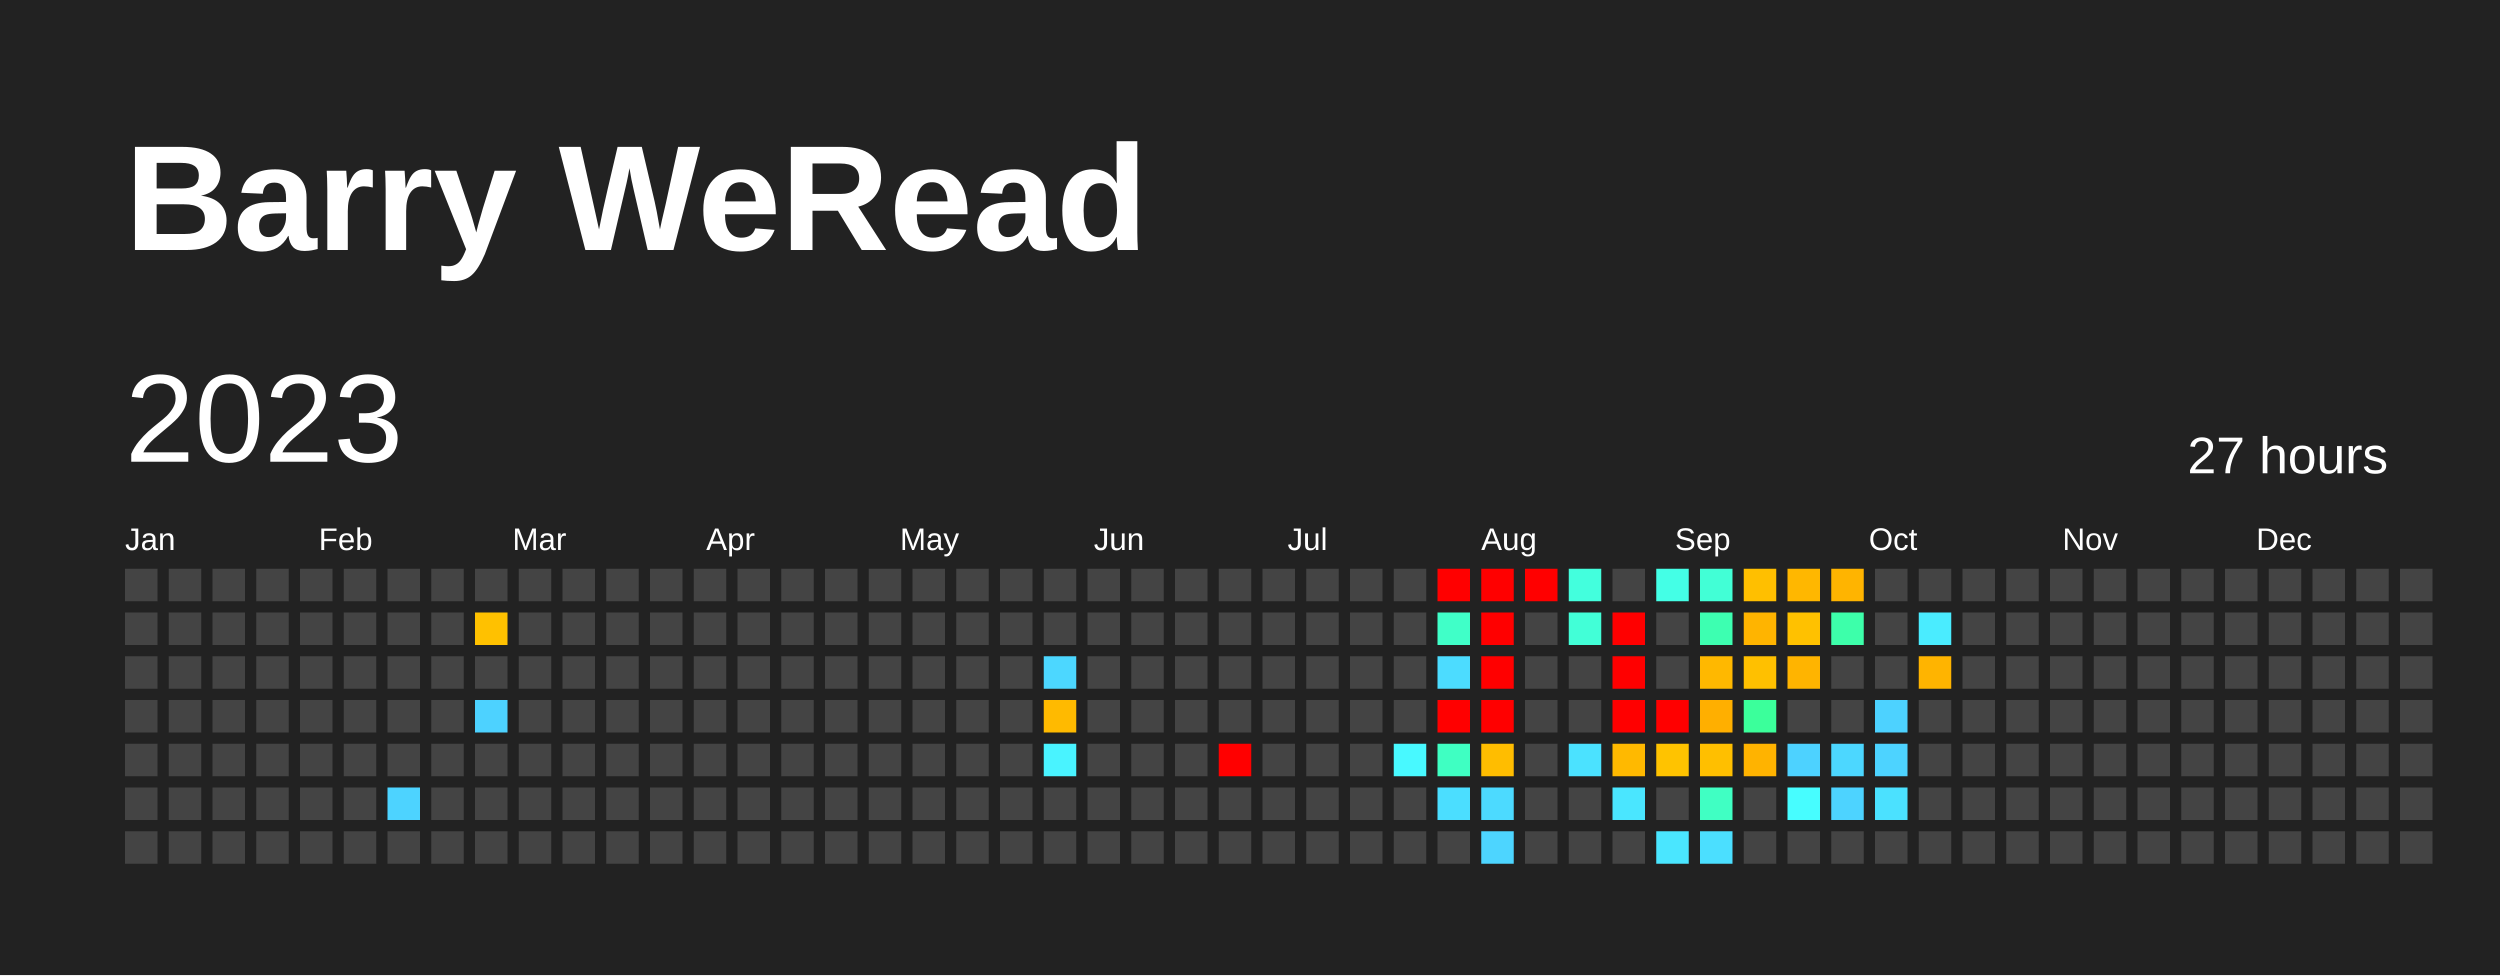
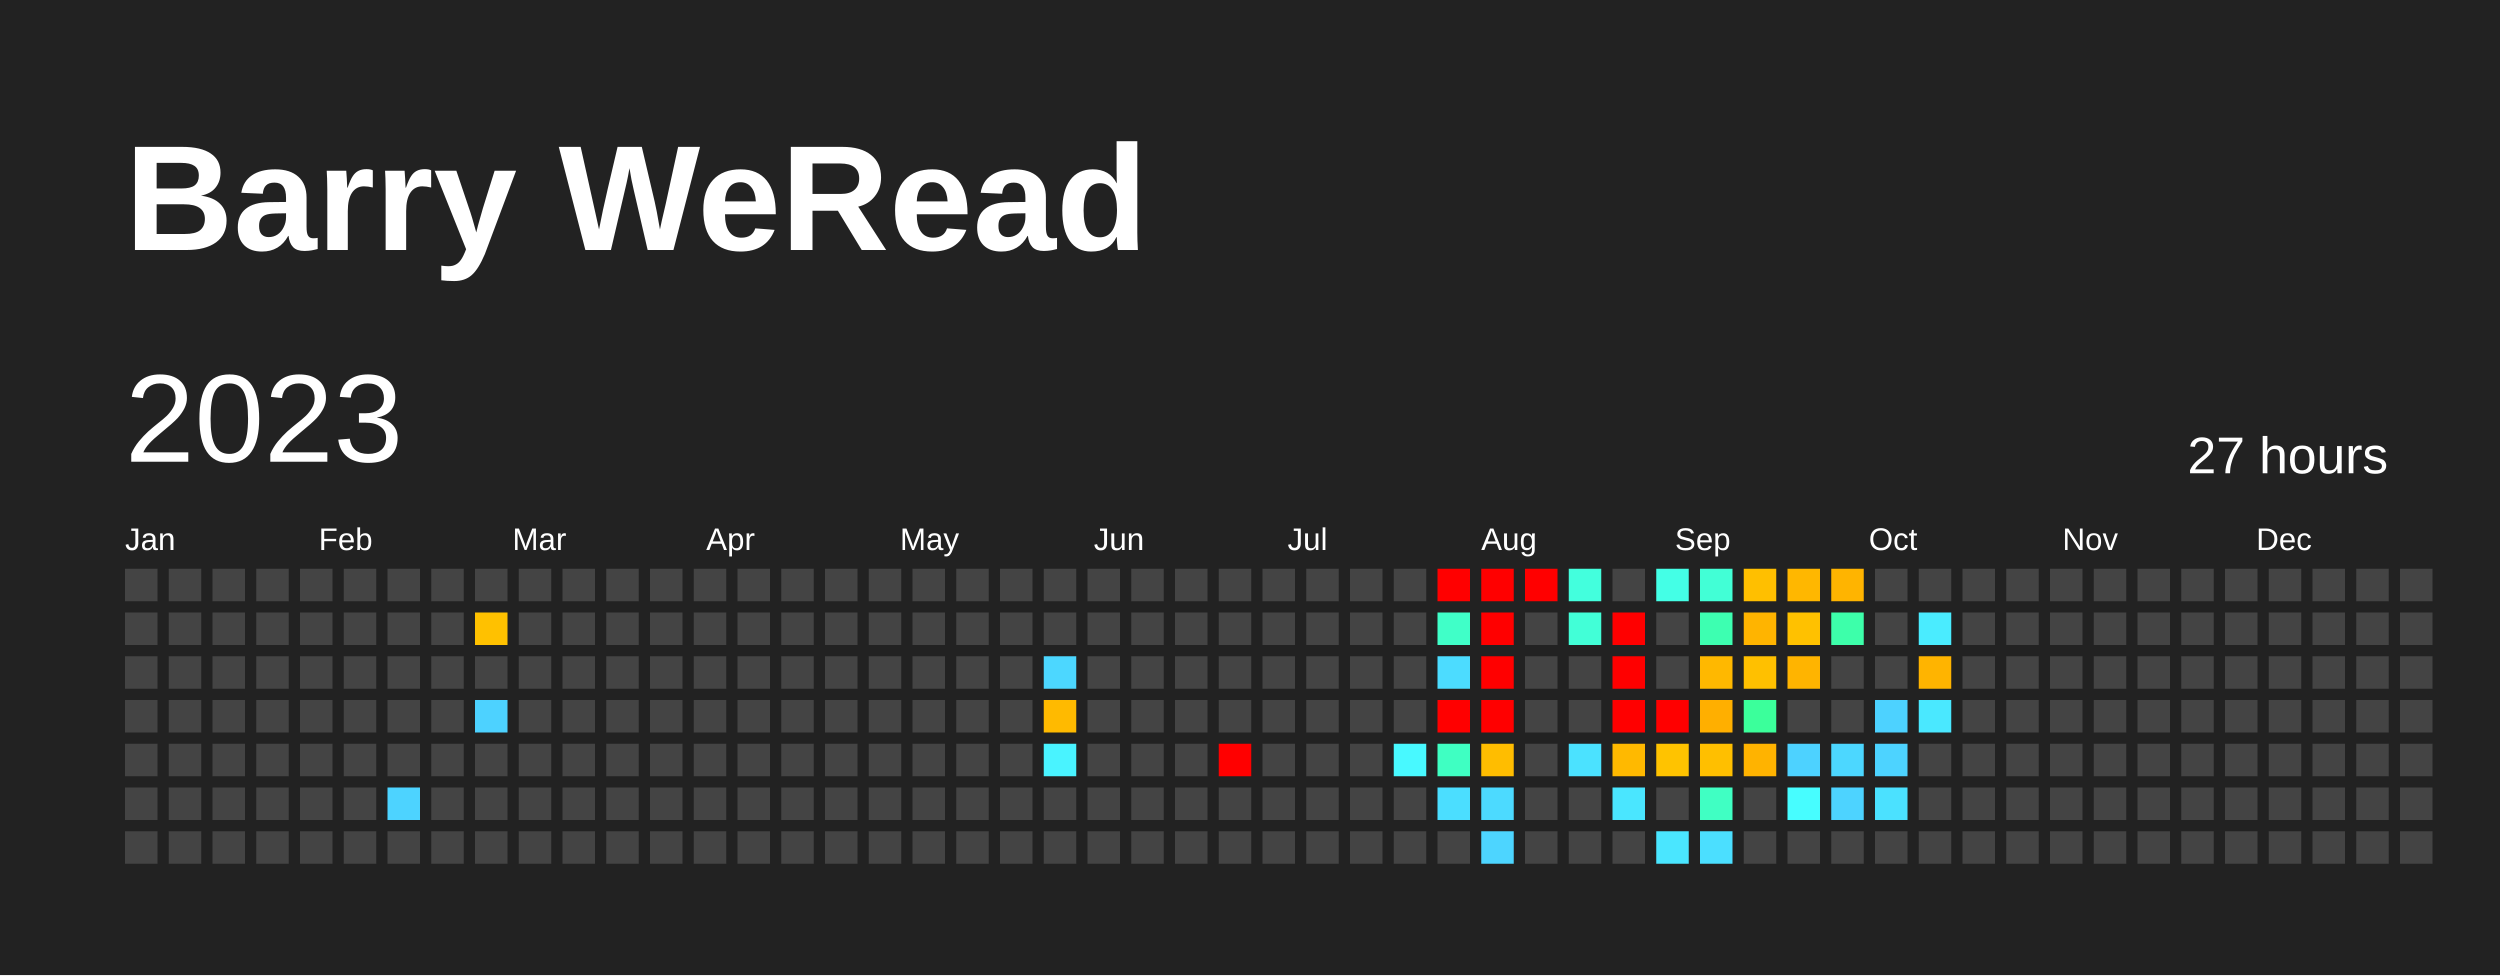
<svg xmlns="http://www.w3.org/2000/svg" baseProfile="full" height="78mm" version="1.1" viewBox="0,0,200,78" width="200mm">
  <defs />
  <rect fill="#222222" height="78" width="200" x="0" y="0" />
  <text fill="#FFFFFF" style="font-size:12px; font-family:Arial; font-weight:bold;" x="10" y="20">Barry WeRead</text>
  <text dominant-baseline="hanging" fill="#FFFFFF" style="font-size:10.0px; font-family:Arial;" x="10" y="30">2023</text>
  <text dominant-baseline="hanging" fill="#FFFFFF" style="font-size:4.125px; font-family:Arial;" x="175" y="35">27 hours</text>
  <text fill="#FFFFFF" style="font-size:2.5px; font-family:Arial" x="10.0" y="44">Jan</text>
  <text fill="#FFFFFF" style="font-size:2.5px; font-family:Arial" x="25.5" y="44">Feb</text>
  <text fill="#FFFFFF" style="font-size:2.5px; font-family:Arial" x="41.0" y="44">Mar</text>
  <text fill="#FFFFFF" style="font-size:2.5px; font-family:Arial" x="56.5" y="44">Apr</text>
  <text fill="#FFFFFF" style="font-size:2.5px; font-family:Arial" x="72.0" y="44">May</text>
  <text fill="#FFFFFF" style="font-size:2.5px; font-family:Arial" x="87.5" y="44">Jun</text>
  <text fill="#FFFFFF" style="font-size:2.5px; font-family:Arial" x="103.0" y="44">Jul</text>
  <text fill="#FFFFFF" style="font-size:2.5px; font-family:Arial" x="118.5" y="44">Aug</text>
  <text fill="#FFFFFF" style="font-size:2.5px; font-family:Arial" x="134.0" y="44">Sep</text>
  <text fill="#FFFFFF" style="font-size:2.5px; font-family:Arial" x="149.5" y="44">Oct</text>
  <text fill="#FFFFFF" style="font-size:2.5px; font-family:Arial" x="165.0" y="44">Nov</text>
  <text fill="#FFFFFF" style="font-size:2.5px; font-family:Arial" x="180.5" y="44">Dec</text>
  <rect fill="#444444" height="2.6" width="2.6" x="10.0" y="45.5" />
  <rect fill="#444444" height="2.6" width="2.6" x="10.0" y="49.0" />
  <rect fill="#444444" height="2.6" width="2.6" x="10.0" y="52.5" />
  <rect fill="#444444" height="2.6" width="2.6" x="10.0" y="56.0" />
  <rect fill="#444444" height="2.6" width="2.6" x="10.0" y="59.5" />
  <rect fill="#444444" height="2.6" width="2.6" x="10.0" y="63.0" />
  <rect fill="#444444" height="2.6" width="2.6" x="10.0" y="66.5" />
  <rect fill="#444444" height="2.6" width="2.6" x="13.5" y="45.5" />
  <rect fill="#444444" height="2.6" width="2.6" x="13.5" y="49.0" />
  <rect fill="#444444" height="2.6" width="2.6" x="13.5" y="52.5" />
  <rect fill="#444444" height="2.6" width="2.6" x="13.5" y="56.0" />
  <rect fill="#444444" height="2.6" width="2.6" x="13.5" y="59.5" />
  <rect fill="#444444" height="2.6" width="2.6" x="13.5" y="63.0" />
  <rect fill="#444444" height="2.6" width="2.6" x="13.5" y="66.5" />
  <rect fill="#444444" height="2.6" width="2.6" x="17.0" y="45.5" />
  <rect fill="#444444" height="2.6" width="2.6" x="17.0" y="49.0" />
  <rect fill="#444444" height="2.6" width="2.6" x="17.0" y="52.5" />
  <rect fill="#444444" height="2.6" width="2.6" x="17.0" y="56.0" />
  <rect fill="#444444" height="2.6" width="2.6" x="17.0" y="59.5" />
  <rect fill="#444444" height="2.6" width="2.6" x="17.0" y="63.0" />
  <rect fill="#444444" height="2.6" width="2.6" x="17.0" y="66.5" />
  <rect fill="#444444" height="2.6" width="2.6" x="20.5" y="45.5" />
  <rect fill="#444444" height="2.6" width="2.6" x="20.5" y="49.0" />
  <rect fill="#444444" height="2.6" width="2.6" x="20.5" y="52.5" />
  <rect fill="#444444" height="2.6" width="2.6" x="20.5" y="56.0" />
  <rect fill="#444444" height="2.6" width="2.6" x="20.5" y="59.5" />
  <rect fill="#444444" height="2.6" width="2.6" x="20.5" y="63.0" />
  <rect fill="#444444" height="2.6" width="2.6" x="20.5" y="66.5" />
  <rect fill="#444444" height="2.6" width="2.6" x="24.0" y="45.5" />
  <rect fill="#444444" height="2.6" width="2.6" x="24.0" y="49.0" />
  <rect fill="#444444" height="2.6" width="2.6" x="24.0" y="52.5" />
  <rect fill="#444444" height="2.6" width="2.6" x="24.0" y="56.0" />
  <rect fill="#444444" height="2.6" width="2.6" x="24.0" y="59.5" />
  <rect fill="#444444" height="2.6" width="2.6" x="24.0" y="63.0" />
  <rect fill="#444444" height="2.6" width="2.6" x="24.0" y="66.5" />
  <rect fill="#444444" height="2.6" width="2.6" x="27.5" y="45.5" />
  <rect fill="#444444" height="2.6" width="2.6" x="27.5" y="49.0" />
  <rect fill="#444444" height="2.6" width="2.6" x="27.5" y="52.5" />
  <rect fill="#444444" height="2.6" width="2.6" x="27.5" y="56.0" />
  <rect fill="#444444" height="2.6" width="2.6" x="27.5" y="59.5" />
  <rect fill="#444444" height="2.6" width="2.6" x="27.5" y="63.0" />
  <rect fill="#444444" height="2.6" width="2.6" x="27.5" y="66.5" />
  <rect fill="#444444" height="2.6" width="2.6" x="31.0" y="45.5" />
  <rect fill="#444444" height="2.6" width="2.6" x="31.0" y="49.0" />
  <rect fill="#444444" height="2.6" width="2.6" x="31.0" y="52.5" />
  <rect fill="#444444" height="2.6" width="2.6" x="31.0" y="56.0" />
  <rect fill="#444444" height="2.6" width="2.6" x="31.0" y="59.5" />
  <rect fill="#4dd3ff" height="2.6" width="2.6" x="31.0" y="63.0" />
  <rect fill="#444444" height="2.6" width="2.6" x="31.0" y="66.5" />
  <rect fill="#444444" height="2.6" width="2.6" x="34.5" y="45.5" />
  <rect fill="#444444" height="2.6" width="2.6" x="34.5" y="49.0" />
  <rect fill="#444444" height="2.6" width="2.6" x="34.5" y="52.5" />
  <rect fill="#444444" height="2.6" width="2.6" x="34.5" y="56.0" />
  <rect fill="#444444" height="2.6" width="2.6" x="34.5" y="59.5" />
  <rect fill="#444444" height="2.6" width="2.6" x="34.5" y="63.0" />
  <rect fill="#444444" height="2.6" width="2.6" x="34.5" y="66.5" />
  <rect fill="#444444" height="2.6" width="2.6" x="38.0" y="45.5" />
  <rect fill="#ffc100" height="2.6" width="2.6" x="38.0" y="49.0" />
  <rect fill="#444444" height="2.6" width="2.6" x="38.0" y="52.5" />
  <rect fill="#4dd2ff" height="2.6" width="2.6" x="38.0" y="56.0" />
  <rect fill="#444444" height="2.6" width="2.6" x="38.0" y="59.5" />
  <rect fill="#444444" height="2.6" width="2.6" x="38.0" y="63.0" />
  <rect fill="#444444" height="2.6" width="2.6" x="38.0" y="66.5" />
  <rect fill="#444444" height="2.6" width="2.6" x="41.5" y="45.5" />
  <rect fill="#444444" height="2.6" width="2.6" x="41.5" y="49.0" />
  <rect fill="#444444" height="2.6" width="2.6" x="41.5" y="52.5" />
  <rect fill="#444444" height="2.6" width="2.6" x="41.5" y="56.0" />
  <rect fill="#444444" height="2.6" width="2.6" x="41.5" y="59.5" />
  <rect fill="#444444" height="2.6" width="2.6" x="41.5" y="63.0" />
  <rect fill="#444444" height="2.6" width="2.6" x="41.5" y="66.5" />
  <rect fill="#444444" height="2.6" width="2.6" x="45.0" y="45.5" />
  <rect fill="#444444" height="2.6" width="2.6" x="45.0" y="49.0" />
  <rect fill="#444444" height="2.6" width="2.6" x="45.0" y="52.5" />
  <rect fill="#444444" height="2.6" width="2.6" x="45.0" y="56.0" />
  <rect fill="#444444" height="2.6" width="2.6" x="45.0" y="59.5" />
  <rect fill="#444444" height="2.6" width="2.6" x="45.0" y="63.0" />
  <rect fill="#444444" height="2.6" width="2.6" x="45.0" y="66.5" />
  <rect fill="#444444" height="2.6" width="2.6" x="48.5" y="45.5" />
  <rect fill="#444444" height="2.6" width="2.6" x="48.5" y="49.0" />
  <rect fill="#444444" height="2.6" width="2.6" x="48.5" y="52.5" />
  <rect fill="#444444" height="2.6" width="2.6" x="48.5" y="56.0" />
  <rect fill="#444444" height="2.6" width="2.6" x="48.5" y="59.5" />
  <rect fill="#444444" height="2.6" width="2.6" x="48.5" y="63.0" />
  <rect fill="#444444" height="2.6" width="2.6" x="48.5" y="66.5" />
  <rect fill="#444444" height="2.6" width="2.6" x="52.0" y="45.5" />
  <rect fill="#444444" height="2.6" width="2.6" x="52.0" y="49.0" />
  <rect fill="#444444" height="2.6" width="2.6" x="52.0" y="52.5" />
  <rect fill="#444444" height="2.6" width="2.6" x="52.0" y="56.0" />
  <rect fill="#444444" height="2.6" width="2.6" x="52.0" y="59.5" />
  <rect fill="#444444" height="2.6" width="2.6" x="52.0" y="63.0" />
  <rect fill="#444444" height="2.6" width="2.6" x="52.0" y="66.5" />
  <rect fill="#444444" height="2.6" width="2.6" x="55.5" y="45.5" />
  <rect fill="#444444" height="2.6" width="2.6" x="55.5" y="49.0" />
  <rect fill="#444444" height="2.6" width="2.6" x="55.5" y="52.5" />
  <rect fill="#444444" height="2.6" width="2.6" x="55.5" y="56.0" />
  <rect fill="#444444" height="2.6" width="2.6" x="55.5" y="59.5" />
  <rect fill="#444444" height="2.6" width="2.6" x="55.5" y="63.0" />
  <rect fill="#444444" height="2.6" width="2.6" x="55.5" y="66.5" />
  <rect fill="#444444" height="2.6" width="2.6" x="59.0" y="45.5" />
  <rect fill="#444444" height="2.6" width="2.6" x="59.0" y="49.0" />
  <rect fill="#444444" height="2.6" width="2.6" x="59.0" y="52.5" />
  <rect fill="#444444" height="2.6" width="2.6" x="59.0" y="56.0" />
  <rect fill="#444444" height="2.6" width="2.6" x="59.0" y="59.5" />
  <rect fill="#444444" height="2.6" width="2.6" x="59.0" y="63.0" />
  <rect fill="#444444" height="2.6" width="2.6" x="59.0" y="66.5" />
  <rect fill="#444444" height="2.6" width="2.6" x="62.5" y="45.5" />
  <rect fill="#444444" height="2.6" width="2.6" x="62.5" y="49.0" />
  <rect fill="#444444" height="2.6" width="2.6" x="62.5" y="52.5" />
  <rect fill="#444444" height="2.6" width="2.6" x="62.5" y="56.0" />
  <rect fill="#444444" height="2.6" width="2.6" x="62.5" y="59.5" />
  <rect fill="#444444" height="2.6" width="2.6" x="62.5" y="63.0" />
  <rect fill="#444444" height="2.6" width="2.6" x="62.5" y="66.5" />
  <rect fill="#444444" height="2.6" width="2.6" x="66.0" y="45.5" />
  <rect fill="#444444" height="2.6" width="2.6" x="66.0" y="49.0" />
  <rect fill="#444444" height="2.6" width="2.6" x="66.0" y="52.5" />
  <rect fill="#444444" height="2.6" width="2.6" x="66.0" y="56.0" />
  <rect fill="#444444" height="2.6" width="2.6" x="66.0" y="59.5" />
  <rect fill="#444444" height="2.6" width="2.6" x="66.0" y="63.0" />
  <rect fill="#444444" height="2.6" width="2.6" x="66.0" y="66.5" />
  <rect fill="#444444" height="2.6" width="2.6" x="69.5" y="45.5" />
  <rect fill="#444444" height="2.6" width="2.6" x="69.5" y="49.0" />
  <rect fill="#444444" height="2.6" width="2.6" x="69.5" y="52.5" />
  <rect fill="#444444" height="2.6" width="2.6" x="69.5" y="56.0" />
  <rect fill="#444444" height="2.6" width="2.6" x="69.5" y="59.5" />
  <rect fill="#444444" height="2.6" width="2.6" x="69.5" y="63.0" />
  <rect fill="#444444" height="2.6" width="2.6" x="69.5" y="66.5" />
  <rect fill="#444444" height="2.6" width="2.6" x="73.0" y="45.5" />
  <rect fill="#444444" height="2.6" width="2.6" x="73.0" y="49.0" />
  <rect fill="#444444" height="2.6" width="2.6" x="73.0" y="52.5" />
  <rect fill="#444444" height="2.6" width="2.6" x="73.0" y="56.0" />
  <rect fill="#444444" height="2.6" width="2.6" x="73.0" y="59.5" />
  <rect fill="#444444" height="2.6" width="2.6" x="73.0" y="63.0" />
  <rect fill="#444444" height="2.6" width="2.6" x="73.0" y="66.5" />
  <rect fill="#444444" height="2.6" width="2.6" x="76.5" y="45.5" />
  <rect fill="#444444" height="2.6" width="2.6" x="76.5" y="49.0" />
  <rect fill="#444444" height="2.6" width="2.6" x="76.5" y="52.5" />
  <rect fill="#444444" height="2.6" width="2.6" x="76.5" y="56.0" />
  <rect fill="#444444" height="2.6" width="2.6" x="76.5" y="59.5" />
  <rect fill="#444444" height="2.6" width="2.6" x="76.5" y="63.0" />
  <rect fill="#444444" height="2.6" width="2.6" x="76.5" y="66.5" />
  <rect fill="#444444" height="2.6" width="2.6" x="80.0" y="45.5" />
  <rect fill="#444444" height="2.6" width="2.6" x="80.0" y="49.0" />
  <rect fill="#444444" height="2.6" width="2.6" x="80.0" y="52.5" />
  <rect fill="#444444" height="2.6" width="2.6" x="80.0" y="56.0" />
  <rect fill="#444444" height="2.6" width="2.6" x="80.0" y="59.5" />
  <rect fill="#444444" height="2.6" width="2.6" x="80.0" y="63.0" />
  <rect fill="#444444" height="2.6" width="2.6" x="80.0" y="66.5" />
  <rect fill="#444444" height="2.6" width="2.6" x="83.5" y="45.5" />
  <rect fill="#444444" height="2.6" width="2.6" x="83.5" y="49.0" />
  <rect fill="#4cd7ff" height="2.6" width="2.6" x="83.5" y="52.5" />
  <rect fill="#ffba00" height="2.6" width="2.6" x="83.5" y="56.0" />
  <rect fill="#49f3ff" height="2.6" width="2.6" x="83.5" y="59.5" />
  <rect fill="#444444" height="2.6" width="2.6" x="83.5" y="63.0" />
  <rect fill="#444444" height="2.6" width="2.6" x="83.5" y="66.5" />
  <rect fill="#444444" height="2.6" width="2.6" x="87.0" y="45.5" />
  <rect fill="#444444" height="2.6" width="2.6" x="87.0" y="49.0" />
  <rect fill="#444444" height="2.6" width="2.6" x="87.0" y="52.5" />
  <rect fill="#444444" height="2.6" width="2.6" x="87.0" y="56.0" />
  <rect fill="#444444" height="2.6" width="2.6" x="87.0" y="59.5" />
  <rect fill="#444444" height="2.6" width="2.6" x="87.0" y="63.0" />
  <rect fill="#444444" height="2.6" width="2.6" x="87.0" y="66.5" />
  <rect fill="#444444" height="2.6" width="2.6" x="90.5" y="45.5" />
  <rect fill="#444444" height="2.6" width="2.6" x="90.5" y="49.0" />
  <rect fill="#444444" height="2.6" width="2.6" x="90.5" y="52.5" />
  <rect fill="#444444" height="2.6" width="2.6" x="90.5" y="56.0" />
  <rect fill="#444444" height="2.6" width="2.6" x="90.5" y="59.5" />
  <rect fill="#444444" height="2.6" width="2.6" x="90.5" y="63.0" />
  <rect fill="#444444" height="2.6" width="2.6" x="90.5" y="66.5" />
  <rect fill="#444444" height="2.6" width="2.6" x="94.0" y="45.5" />
  <rect fill="#444444" height="2.6" width="2.6" x="94.0" y="49.0" />
  <rect fill="#444444" height="2.6" width="2.6" x="94.0" y="52.5" />
  <rect fill="#444444" height="2.6" width="2.6" x="94.0" y="56.0" />
  <rect fill="#444444" height="2.6" width="2.6" x="94.0" y="59.5" />
  <rect fill="#444444" height="2.6" width="2.6" x="94.0" y="63.0" />
  <rect fill="#444444" height="2.6" width="2.6" x="94.0" y="66.5" />
  <rect fill="#444444" height="2.6" width="2.6" x="97.5" y="45.5" />
  <rect fill="#444444" height="2.6" width="2.6" x="97.5" y="49.0" />
  <rect fill="#444444" height="2.6" width="2.6" x="97.5" y="52.5" />
  <rect fill="#444444" height="2.6" width="2.6" x="97.5" y="56.0" />
  <rect fill="red" height="2.6" width="2.6" x="97.5" y="59.5" />
  <rect fill="#444444" height="2.6" width="2.6" x="97.5" y="63.0" />
  <rect fill="#444444" height="2.6" width="2.6" x="97.5" y="66.5" />
  <rect fill="#444444" height="2.6" width="2.6" x="101.0" y="45.5" />
  <rect fill="#444444" height="2.6" width="2.6" x="101.0" y="49.0" />
  <rect fill="#444444" height="2.6" width="2.6" x="101.0" y="52.5" />
  <rect fill="#444444" height="2.6" width="2.6" x="101.0" y="56.0" />
  <rect fill="#444444" height="2.6" width="2.6" x="101.0" y="59.5" />
  <rect fill="#444444" height="2.6" width="2.6" x="101.0" y="63.0" />
  <rect fill="#444444" height="2.6" width="2.6" x="101.0" y="66.5" />
  <rect fill="#444444" height="2.6" width="2.6" x="104.5" y="45.5" />
  <rect fill="#444444" height="2.6" width="2.6" x="104.5" y="49.0" />
  <rect fill="#444444" height="2.6" width="2.6" x="104.5" y="52.5" />
  <rect fill="#444444" height="2.6" width="2.6" x="104.5" y="56.0" />
  <rect fill="#444444" height="2.6" width="2.6" x="104.5" y="59.5" />
  <rect fill="#444444" height="2.6" width="2.6" x="104.5" y="63.0" />
  <rect fill="#444444" height="2.6" width="2.6" x="104.5" y="66.5" />
  <rect fill="#444444" height="2.6" width="2.6" x="108.0" y="45.5" />
  <rect fill="#444444" height="2.6" width="2.6" x="108.0" y="49.0" />
  <rect fill="#444444" height="2.6" width="2.6" x="108.0" y="52.5" />
  <rect fill="#444444" height="2.6" width="2.6" x="108.0" y="56.0" />
  <rect fill="#444444" height="2.6" width="2.6" x="108.0" y="59.5" />
  <rect fill="#444444" height="2.6" width="2.6" x="108.0" y="63.0" />
  <rect fill="#444444" height="2.6" width="2.6" x="108.0" y="66.5" />
  <rect fill="#444444" height="2.6" width="2.6" x="111.5" y="45.5" />
  <rect fill="#444444" height="2.6" width="2.6" x="111.5" y="49.0" />
  <rect fill="#444444" height="2.6" width="2.6" x="111.5" y="52.5" />
  <rect fill="#444444" height="2.6" width="2.6" x="111.5" y="56.0" />
  <rect fill="#48f9ff" height="2.6" width="2.6" x="111.5" y="59.5" />
  <rect fill="#444444" height="2.6" width="2.6" x="111.5" y="63.0" />
  <rect fill="#444444" height="2.6" width="2.6" x="111.5" y="66.5" />
  <rect fill="red" height="2.6" width="2.6" x="115.0" y="45.5" />
  <rect fill="#40ffc8" height="2.6" width="2.6" x="115.0" y="49.0" />
  <rect fill="#4cdcff" height="2.6" width="2.6" x="115.0" y="52.5" />
  <rect fill="red" height="2.6" width="2.6" x="115.0" y="56.0" />
  <rect fill="#3fffc2" height="2.6" width="2.6" x="115.0" y="59.5" />
  <rect fill="#4bdeff" height="2.6" width="2.6" x="115.0" y="63.0" />
  <rect fill="#444444" height="2.6" width="2.6" x="115.0" y="66.5" />
  <rect fill="red" height="2.6" width="2.6" x="118.5" y="45.5" />
  <rect fill="red" height="2.6" width="2.6" x="118.5" y="49.0" />
  <rect fill="red" height="2.6" width="2.6" x="118.5" y="52.5" />
  <rect fill="red" height="2.6" width="2.6" x="118.5" y="56.0" />
  <rect fill="#ffbd00" height="2.6" width="2.6" x="118.5" y="59.5" />
  <rect fill="#4cdaff" height="2.6" width="2.6" x="118.5" y="63.0" />
  <rect fill="#4dd5ff" height="2.6" width="2.6" x="118.5" y="66.5" />
  <rect fill="red" height="2.6" width="2.6" x="122.0" y="45.5" />
  <rect fill="#444444" height="2.6" width="2.6" x="122.0" y="49.0" />
  <rect fill="#444444" height="2.6" width="2.6" x="122.0" y="52.5" />
  <rect fill="#444444" height="2.6" width="2.6" x="122.0" y="56.0" />
  <rect fill="#444444" height="2.6" width="2.6" x="122.0" y="59.5" />
  <rect fill="#444444" height="2.6" width="2.6" x="122.0" y="63.0" />
  <rect fill="#444444" height="2.6" width="2.6" x="122.0" y="66.5" />
  <rect fill="#43ffdd" height="2.6" width="2.6" x="125.5" y="45.5" />
  <rect fill="#42ffd7" height="2.6" width="2.6" x="125.5" y="49.0" />
  <rect fill="#444444" height="2.6" width="2.6" x="125.5" y="52.5" />
  <rect fill="#444444" height="2.6" width="2.6" x="125.5" y="56.0" />
  <rect fill="#4be2ff" height="2.6" width="2.6" x="125.5" y="59.5" />
  <rect fill="#444444" height="2.6" width="2.6" x="125.5" y="63.0" />
  <rect fill="#444444" height="2.6" width="2.6" x="125.5" y="66.5" />
  <rect fill="#444444" height="2.6" width="2.6" x="129.0" y="45.5" />
  <rect fill="red" height="2.6" width="2.6" x="129.0" y="49.0" />
  <rect fill="red" height="2.6" width="2.6" x="129.0" y="52.5" />
  <rect fill="red" height="2.6" width="2.6" x="129.0" y="56.0" />
  <rect fill="#ffb900" height="2.6" width="2.6" x="129.0" y="59.5" />
  <rect fill="#4ae6ff" height="2.6" width="2.6" x="129.0" y="63.0" />
  <rect fill="#444444" height="2.6" width="2.6" x="129.0" y="66.5" />
  <rect fill="#44ffe6" height="2.6" width="2.6" x="132.5" y="45.5" />
  <rect fill="#444444" height="2.6" width="2.6" x="132.5" y="49.0" />
  <rect fill="#444444" height="2.6" width="2.6" x="132.5" y="52.5" />
  <rect fill="red" height="2.6" width="2.6" x="132.5" y="56.0" />
  <rect fill="#ffc300" height="2.6" width="2.6" x="132.5" y="59.5" />
  <rect fill="#444444" height="2.6" width="2.6" x="132.5" y="63.0" />
  <rect fill="#4ae6ff" height="2.6" width="2.6" x="132.5" y="66.5" />
  <rect fill="#42ffd6" height="2.6" width="2.6" x="136.0" y="45.5" />
  <rect fill="#3dffb1" height="2.6" width="2.6" x="136.0" y="49.0" />
  <rect fill="#ffb800" height="2.6" width="2.6" x="136.0" y="52.5" />
  <rect fill="#ffaf00" height="2.6" width="2.6" x="136.0" y="56.0" />
  <rect fill="#ffbf00" height="2.6" width="2.6" x="136.0" y="59.5" />
  <rect fill="#40ffc3" height="2.6" width="2.6" x="136.0" y="63.0" />
  <rect fill="#4bdfff" height="2.6" width="2.6" x="136.0" y="66.5" />
  <rect fill="#ffbf00" height="2.6" width="2.6" x="139.5" y="45.5" />
  <rect fill="#ffb400" height="2.6" width="2.6" x="139.5" y="49.0" />
  <rect fill="#ffc000" height="2.6" width="2.6" x="139.5" y="52.5" />
  <rect fill="#3bff9b" height="2.6" width="2.6" x="139.5" y="56.0" />
  <rect fill="#ffb300" height="2.6" width="2.6" x="139.5" y="59.5" />
  <rect fill="#444444" height="2.6" width="2.6" x="139.5" y="63.0" />
  <rect fill="#444444" height="2.6" width="2.6" x="139.5" y="66.5" />
  <rect fill="#ffb700" height="2.6" width="2.6" x="143.0" y="45.5" />
  <rect fill="#ffc100" height="2.6" width="2.6" x="143.0" y="49.0" />
  <rect fill="#ffb400" height="2.6" width="2.6" x="143.0" y="52.5" />
  <rect fill="#444444" height="2.6" width="2.6" x="143.0" y="56.0" />
  <rect fill="#4dd2ff" height="2.6" width="2.6" x="143.0" y="59.5" />
  <rect fill="#47fdff" height="2.6" width="2.6" x="143.0" y="63.0" />
  <rect fill="#444444" height="2.6" width="2.6" x="143.0" y="66.5" />
  <rect fill="#ffb400" height="2.6" width="2.6" x="146.5" y="45.5" />
  <rect fill="#3dffaa" height="2.6" width="2.6" x="146.5" y="49.0" />
  <rect fill="#444444" height="2.6" width="2.6" x="146.5" y="52.5" />
  <rect fill="#444444" height="2.6" width="2.6" x="146.5" y="56.0" />
  <rect fill="#4cd7ff" height="2.6" width="2.6" x="146.5" y="59.5" />
  <rect fill="#4dd3ff" height="2.6" width="2.6" x="146.5" y="63.0" />
  <rect fill="#444444" height="2.6" width="2.6" x="146.5" y="66.5" />
  <rect fill="#444444" height="2.6" width="2.6" x="150.0" y="45.5" />
  <rect fill="#444444" height="2.6" width="2.6" x="150.0" y="49.0" />
  <rect fill="#444444" height="2.6" width="2.6" x="150.0" y="52.5" />
  <rect fill="#4dd2ff" height="2.6" width="2.6" x="150.0" y="56.0" />
  <rect fill="#4dd3ff" height="2.6" width="2.6" x="150.0" y="59.5" />
  <rect fill="#4be1ff" height="2.6" width="2.6" x="150.0" y="63.0" />
  <rect fill="#444444" height="2.6" width="2.6" x="150.0" y="66.5" />
  <rect fill="#444444" height="2.6" width="2.6" x="153.5" y="45.5" />
  <rect fill="#4aecff" height="2.6" width="2.6" x="153.5" y="49.0" />
  <rect fill="#ffb400" height="2.6" width="2.6" x="153.5" y="52.5" />
-   <rect fill="#444444" height="2.6" width="2.6" x="153.5" y="56.0" />
+   <rect fill="#4ae8ff" height="2.6" width="2.6" x="153.5" y="56.0" />
  <rect fill="#444444" height="2.6" width="2.6" x="153.5" y="59.5" />
  <rect fill="#444444" height="2.6" width="2.6" x="153.5" y="63.0" />
  <rect fill="#444444" height="2.6" width="2.6" x="153.5" y="66.5" />
  <rect fill="#444444" height="2.6" width="2.6" x="157.0" y="45.5" />
  <rect fill="#444444" height="2.6" width="2.6" x="157.0" y="49.0" />
  <rect fill="#444444" height="2.6" width="2.6" x="157.0" y="52.5" />
  <rect fill="#444444" height="2.6" width="2.6" x="157.0" y="56.0" />
  <rect fill="#444444" height="2.6" width="2.6" x="157.0" y="59.5" />
  <rect fill="#444444" height="2.6" width="2.6" x="157.0" y="63.0" />
  <rect fill="#444444" height="2.6" width="2.6" x="157.0" y="66.5" />
  <rect fill="#444444" height="2.6" width="2.6" x="160.5" y="45.5" />
  <rect fill="#444444" height="2.6" width="2.6" x="160.5" y="49.0" />
  <rect fill="#444444" height="2.6" width="2.6" x="160.5" y="52.5" />
  <rect fill="#444444" height="2.6" width="2.6" x="160.5" y="56.0" />
  <rect fill="#444444" height="2.6" width="2.6" x="160.5" y="59.5" />
  <rect fill="#444444" height="2.6" width="2.6" x="160.5" y="63.0" />
  <rect fill="#444444" height="2.6" width="2.6" x="160.5" y="66.5" />
  <rect fill="#444444" height="2.6" width="2.6" x="164.0" y="45.5" />
  <rect fill="#444444" height="2.6" width="2.6" x="164.0" y="49.0" />
  <rect fill="#444444" height="2.6" width="2.6" x="164.0" y="52.5" />
  <rect fill="#444444" height="2.6" width="2.6" x="164.0" y="56.0" />
  <rect fill="#444444" height="2.6" width="2.6" x="164.0" y="59.5" />
  <rect fill="#444444" height="2.6" width="2.6" x="164.0" y="63.0" />
  <rect fill="#444444" height="2.6" width="2.6" x="164.0" y="66.5" />
  <rect fill="#444444" height="2.6" width="2.6" x="167.5" y="45.5" />
  <rect fill="#444444" height="2.6" width="2.6" x="167.5" y="49.0" />
  <rect fill="#444444" height="2.6" width="2.6" x="167.5" y="52.5" />
  <rect fill="#444444" height="2.6" width="2.6" x="167.5" y="56.0" />
  <rect fill="#444444" height="2.6" width="2.6" x="167.5" y="59.5" />
  <rect fill="#444444" height="2.6" width="2.6" x="167.5" y="63.0" />
  <rect fill="#444444" height="2.6" width="2.6" x="167.5" y="66.5" />
  <rect fill="#444444" height="2.6" width="2.6" x="171.0" y="45.5" />
  <rect fill="#444444" height="2.6" width="2.6" x="171.0" y="49.0" />
  <rect fill="#444444" height="2.6" width="2.6" x="171.0" y="52.5" />
  <rect fill="#444444" height="2.6" width="2.6" x="171.0" y="56.0" />
  <rect fill="#444444" height="2.6" width="2.6" x="171.0" y="59.5" />
  <rect fill="#444444" height="2.6" width="2.6" x="171.0" y="63.0" />
  <rect fill="#444444" height="2.6" width="2.6" x="171.0" y="66.5" />
  <rect fill="#444444" height="2.6" width="2.6" x="174.5" y="45.5" />
  <rect fill="#444444" height="2.6" width="2.6" x="174.5" y="49.0" />
  <rect fill="#444444" height="2.6" width="2.6" x="174.5" y="52.5" />
  <rect fill="#444444" height="2.6" width="2.6" x="174.5" y="56.0" />
  <rect fill="#444444" height="2.6" width="2.6" x="174.5" y="59.5" />
  <rect fill="#444444" height="2.6" width="2.6" x="174.5" y="63.0" />
  <rect fill="#444444" height="2.6" width="2.6" x="174.5" y="66.5" />
  <rect fill="#444444" height="2.6" width="2.6" x="178.0" y="45.5" />
  <rect fill="#444444" height="2.6" width="2.6" x="178.0" y="49.0" />
  <rect fill="#444444" height="2.6" width="2.6" x="178.0" y="52.5" />
  <rect fill="#444444" height="2.6" width="2.6" x="178.0" y="56.0" />
  <rect fill="#444444" height="2.6" width="2.6" x="178.0" y="59.5" />
  <rect fill="#444444" height="2.6" width="2.6" x="178.0" y="63.0" />
  <rect fill="#444444" height="2.6" width="2.6" x="178.0" y="66.5" />
  <rect fill="#444444" height="2.6" width="2.6" x="181.5" y="45.5" />
  <rect fill="#444444" height="2.6" width="2.6" x="181.5" y="49.0" />
  <rect fill="#444444" height="2.6" width="2.6" x="181.5" y="52.5" />
  <rect fill="#444444" height="2.6" width="2.6" x="181.5" y="56.0" />
  <rect fill="#444444" height="2.6" width="2.6" x="181.5" y="59.5" />
  <rect fill="#444444" height="2.6" width="2.6" x="181.5" y="63.0" />
  <rect fill="#444444" height="2.6" width="2.6" x="181.5" y="66.5" />
  <rect fill="#444444" height="2.6" width="2.6" x="185.0" y="45.5" />
  <rect fill="#444444" height="2.6" width="2.6" x="185.0" y="49.0" />
  <rect fill="#444444" height="2.6" width="2.6" x="185.0" y="52.5" />
  <rect fill="#444444" height="2.6" width="2.6" x="185.0" y="56.0" />
  <rect fill="#444444" height="2.6" width="2.6" x="185.0" y="59.5" />
  <rect fill="#444444" height="2.6" width="2.6" x="185.0" y="63.0" />
  <rect fill="#444444" height="2.6" width="2.6" x="185.0" y="66.5" />
  <rect fill="#444444" height="2.6" width="2.6" x="188.5" y="45.5" />
  <rect fill="#444444" height="2.6" width="2.6" x="188.5" y="49.0" />
  <rect fill="#444444" height="2.6" width="2.6" x="188.5" y="52.5" />
  <rect fill="#444444" height="2.6" width="2.6" x="188.5" y="56.0" />
  <rect fill="#444444" height="2.6" width="2.6" x="188.5" y="59.5" />
  <rect fill="#444444" height="2.6" width="2.6" x="188.5" y="63.0" />
  <rect fill="#444444" height="2.6" width="2.6" x="188.5" y="66.5" />
  <rect fill="#444444" height="2.6" width="2.6" x="192.0" y="45.5" />
  <rect fill="#444444" height="2.6" width="2.6" x="192.0" y="49.0" />
  <rect fill="#444444" height="2.6" width="2.6" x="192.0" y="52.5" />
  <rect fill="#444444" height="2.6" width="2.6" x="192.0" y="56.0" />
  <rect fill="#444444" height="2.6" width="2.6" x="192.0" y="59.5" />
  <rect fill="#444444" height="2.6" width="2.6" x="192.0" y="63.0" />
  <rect fill="#444444" height="2.6" width="2.6" x="192.0" y="66.5" />
</svg>
